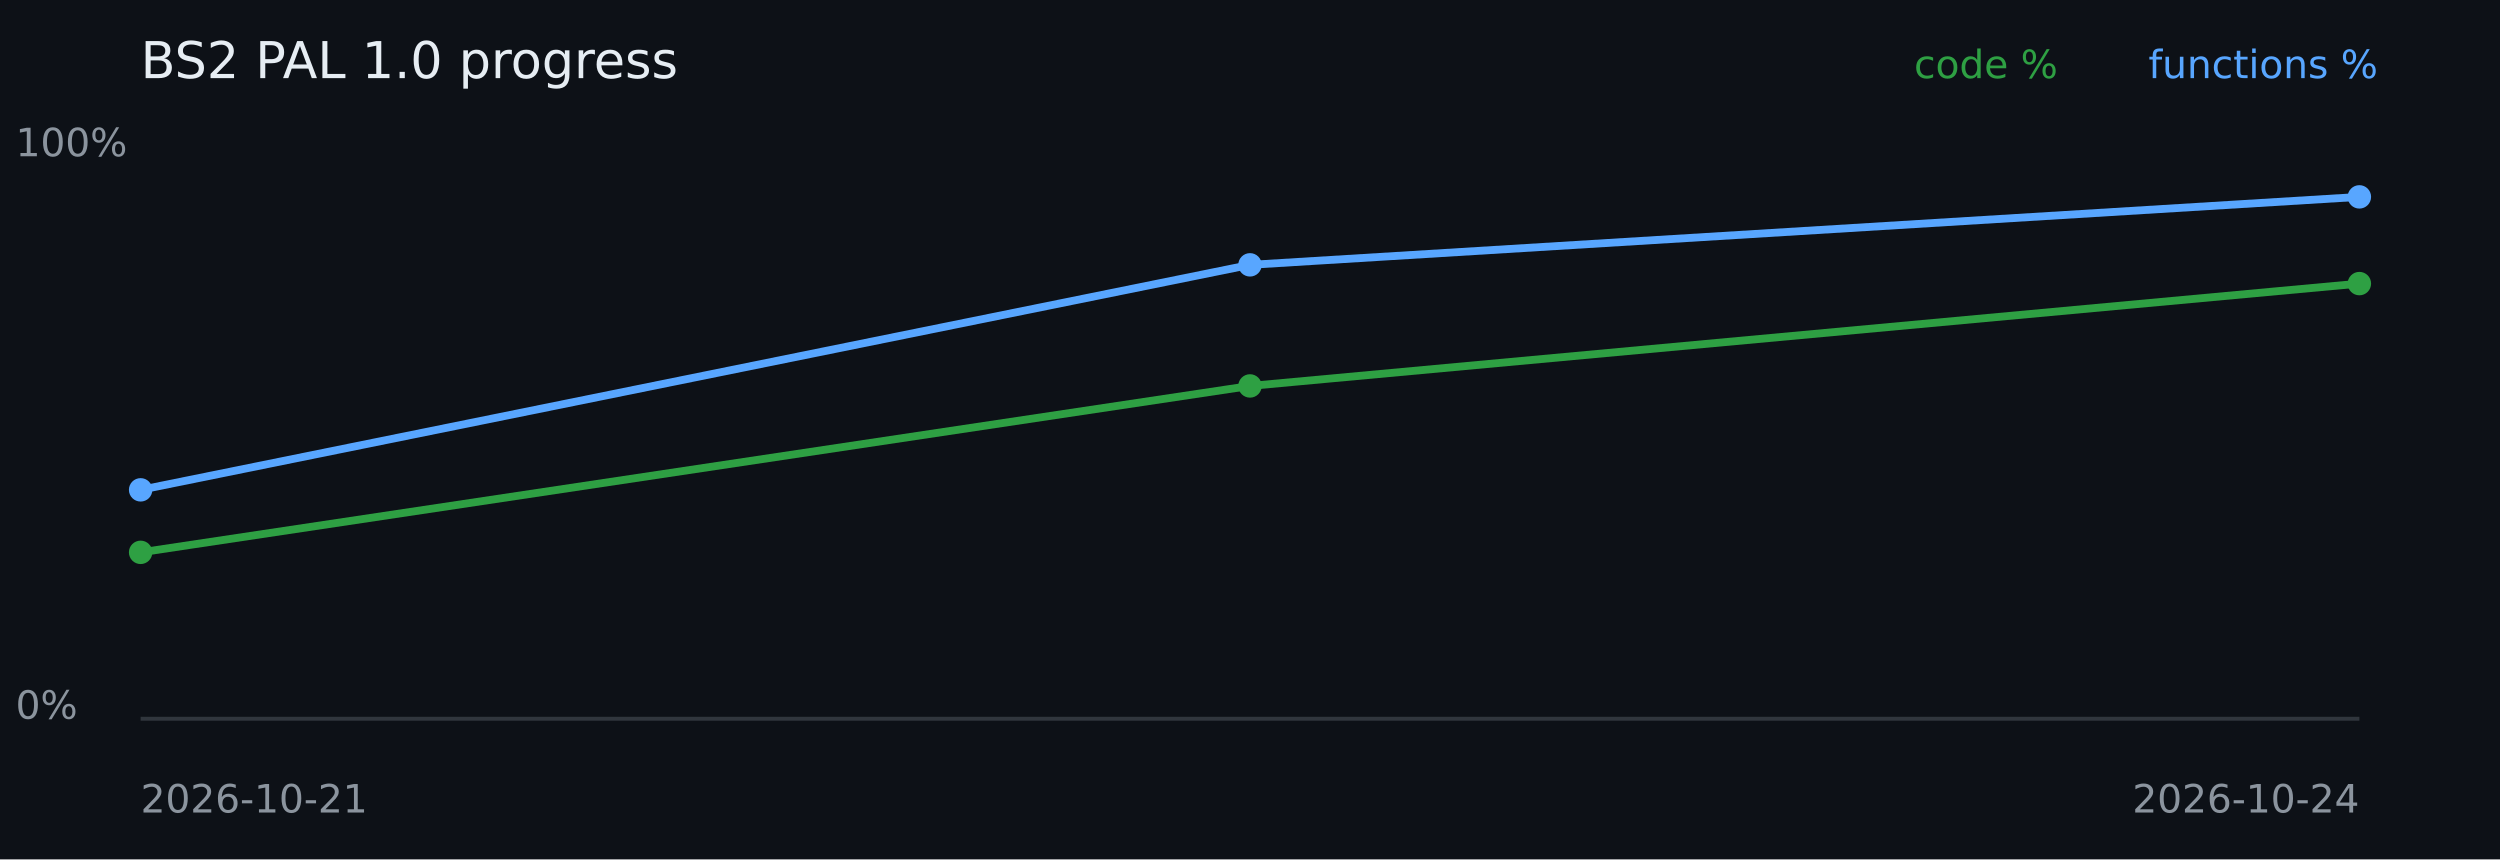
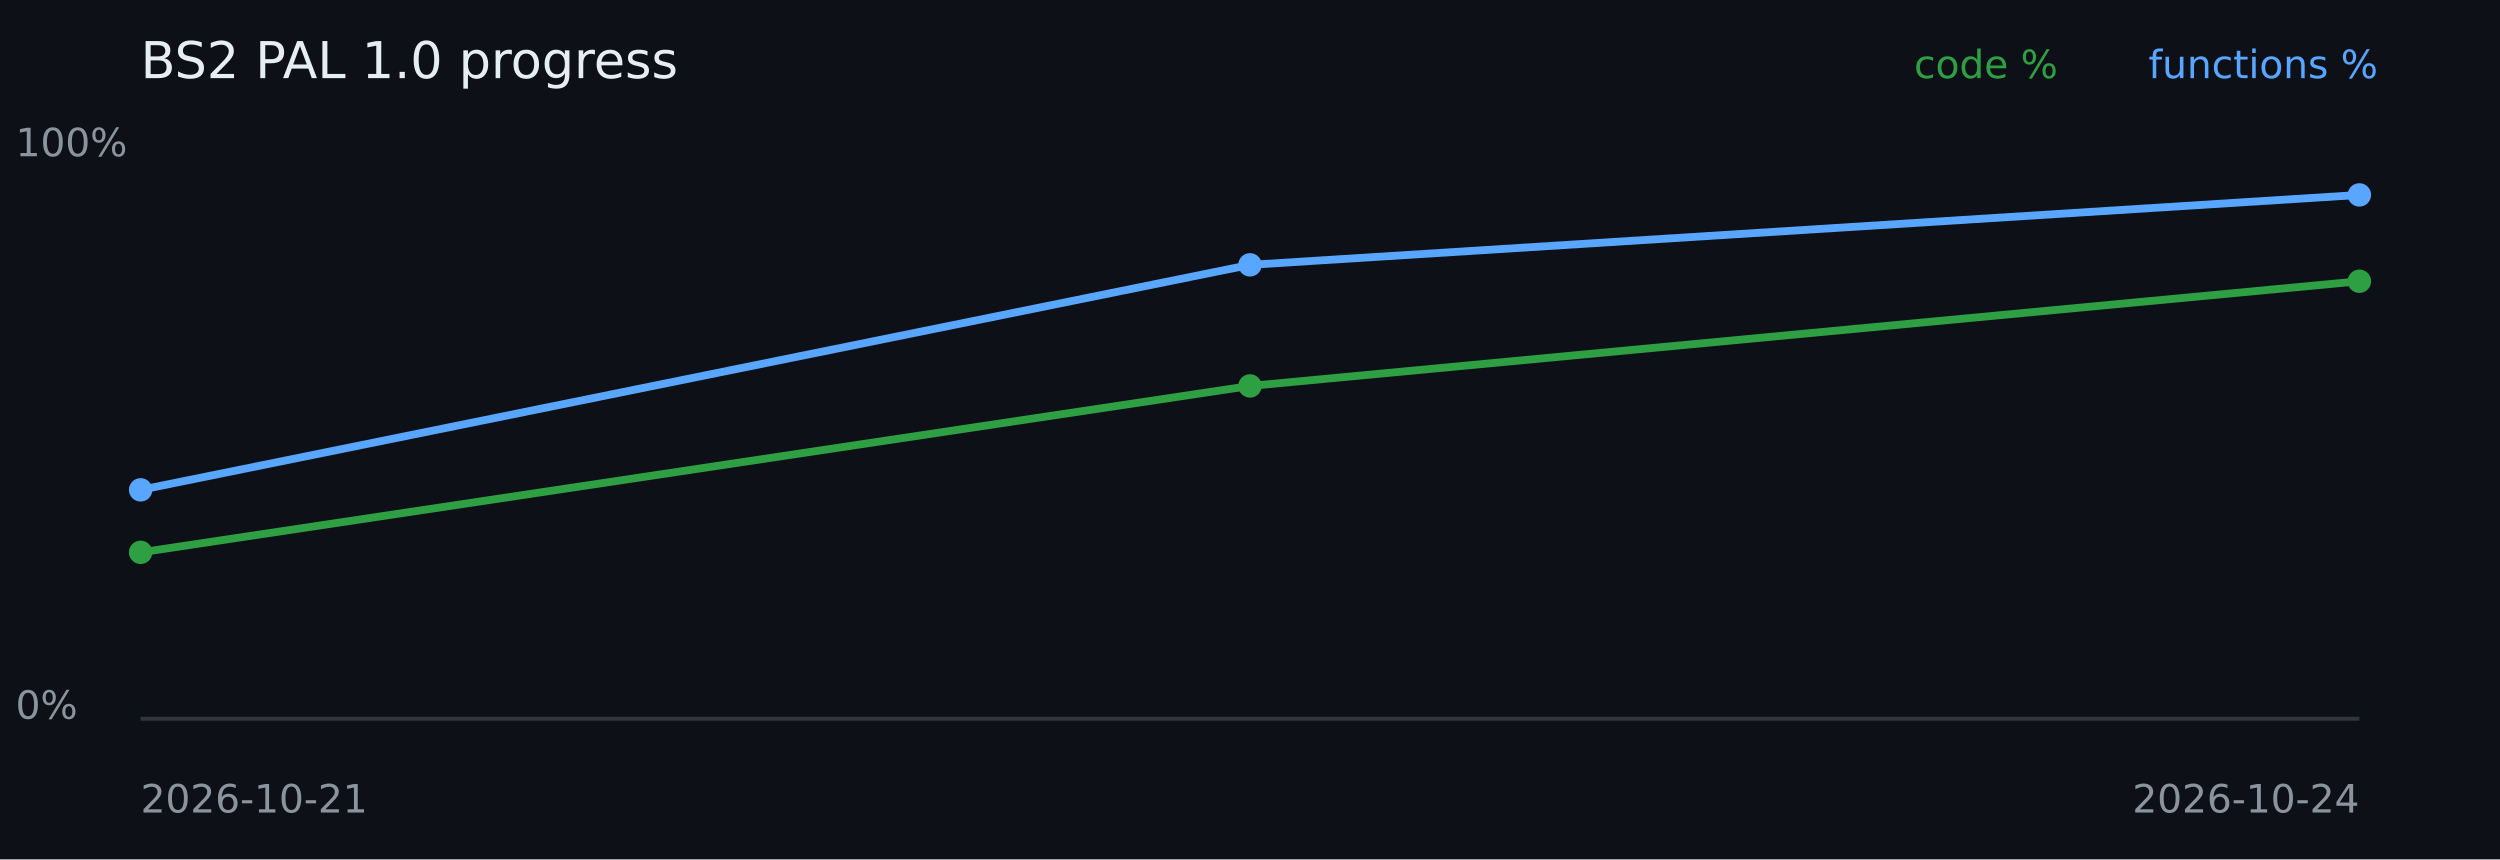
<svg xmlns="http://www.w3.org/2000/svg" width="640" height="220" font-family="Verdana,DejaVu Sans,sans-serif">
  <rect width="100%" height="100%" fill="#0d1117" />
  <text x="36" y="20" font-size="13" fill="#e6edf3">BS2 PAL 1.0 progress</text>
  <line x1="36" y1="184" x2="604" y2="184" stroke="#30363d" />
  <text x="4" y="40" font-size="10" fill="#8b949e">100%</text>
  <text x="4" y="184" font-size="10" fill="#8b949e">0%</text>
-   <polyline fill="none" stroke="#58a6ff" stroke-width="2" points="36.0,125.4 320.0,67.8 604.0,50.4" />
+   <polyline fill="none" stroke="#58a6ff" stroke-width="2" points="36.0,125.4 320.0,67.8 604.0,49.9" />
  <circle cx="36.0" cy="125.4" r="3" fill="#58a6ff" />
  <circle cx="320.0" cy="67.8" r="3" fill="#58a6ff" />
-   <circle cx="604.0" cy="50.4" r="3" fill="#58a6ff" />
-   <polyline fill="none" stroke="#2ea043" stroke-width="2" points="36.0,141.4 320.0,98.8 604.0,72.6" />
+   <circle cx="604.0" cy="49.9" r="3" fill="#58a6ff" />
+   <polyline fill="none" stroke="#2ea043" stroke-width="2" points="36.0,141.4 320.0,98.8 604.0,72.0" />
  <circle cx="36.0" cy="141.4" r="3" fill="#2ea043" />
  <circle cx="320.0" cy="98.8" r="3" fill="#2ea043" />
-   <circle cx="604.0" cy="72.6" r="3" fill="#2ea043" />
+   <circle cx="604.0" cy="72.0" r="3" fill="#2ea043" />
  <text x="490" y="20" font-size="10" fill="#2ea043">code %</text>
  <text x="550" y="20" font-size="10" fill="#58a6ff">functions %</text>
  <text x="36" y="208" font-size="10" fill="#8b949e">2026-10-21</text>
  <text x="604" y="208" font-size="10" fill="#8b949e" text-anchor="end">2026-10-24</text>
</svg>
